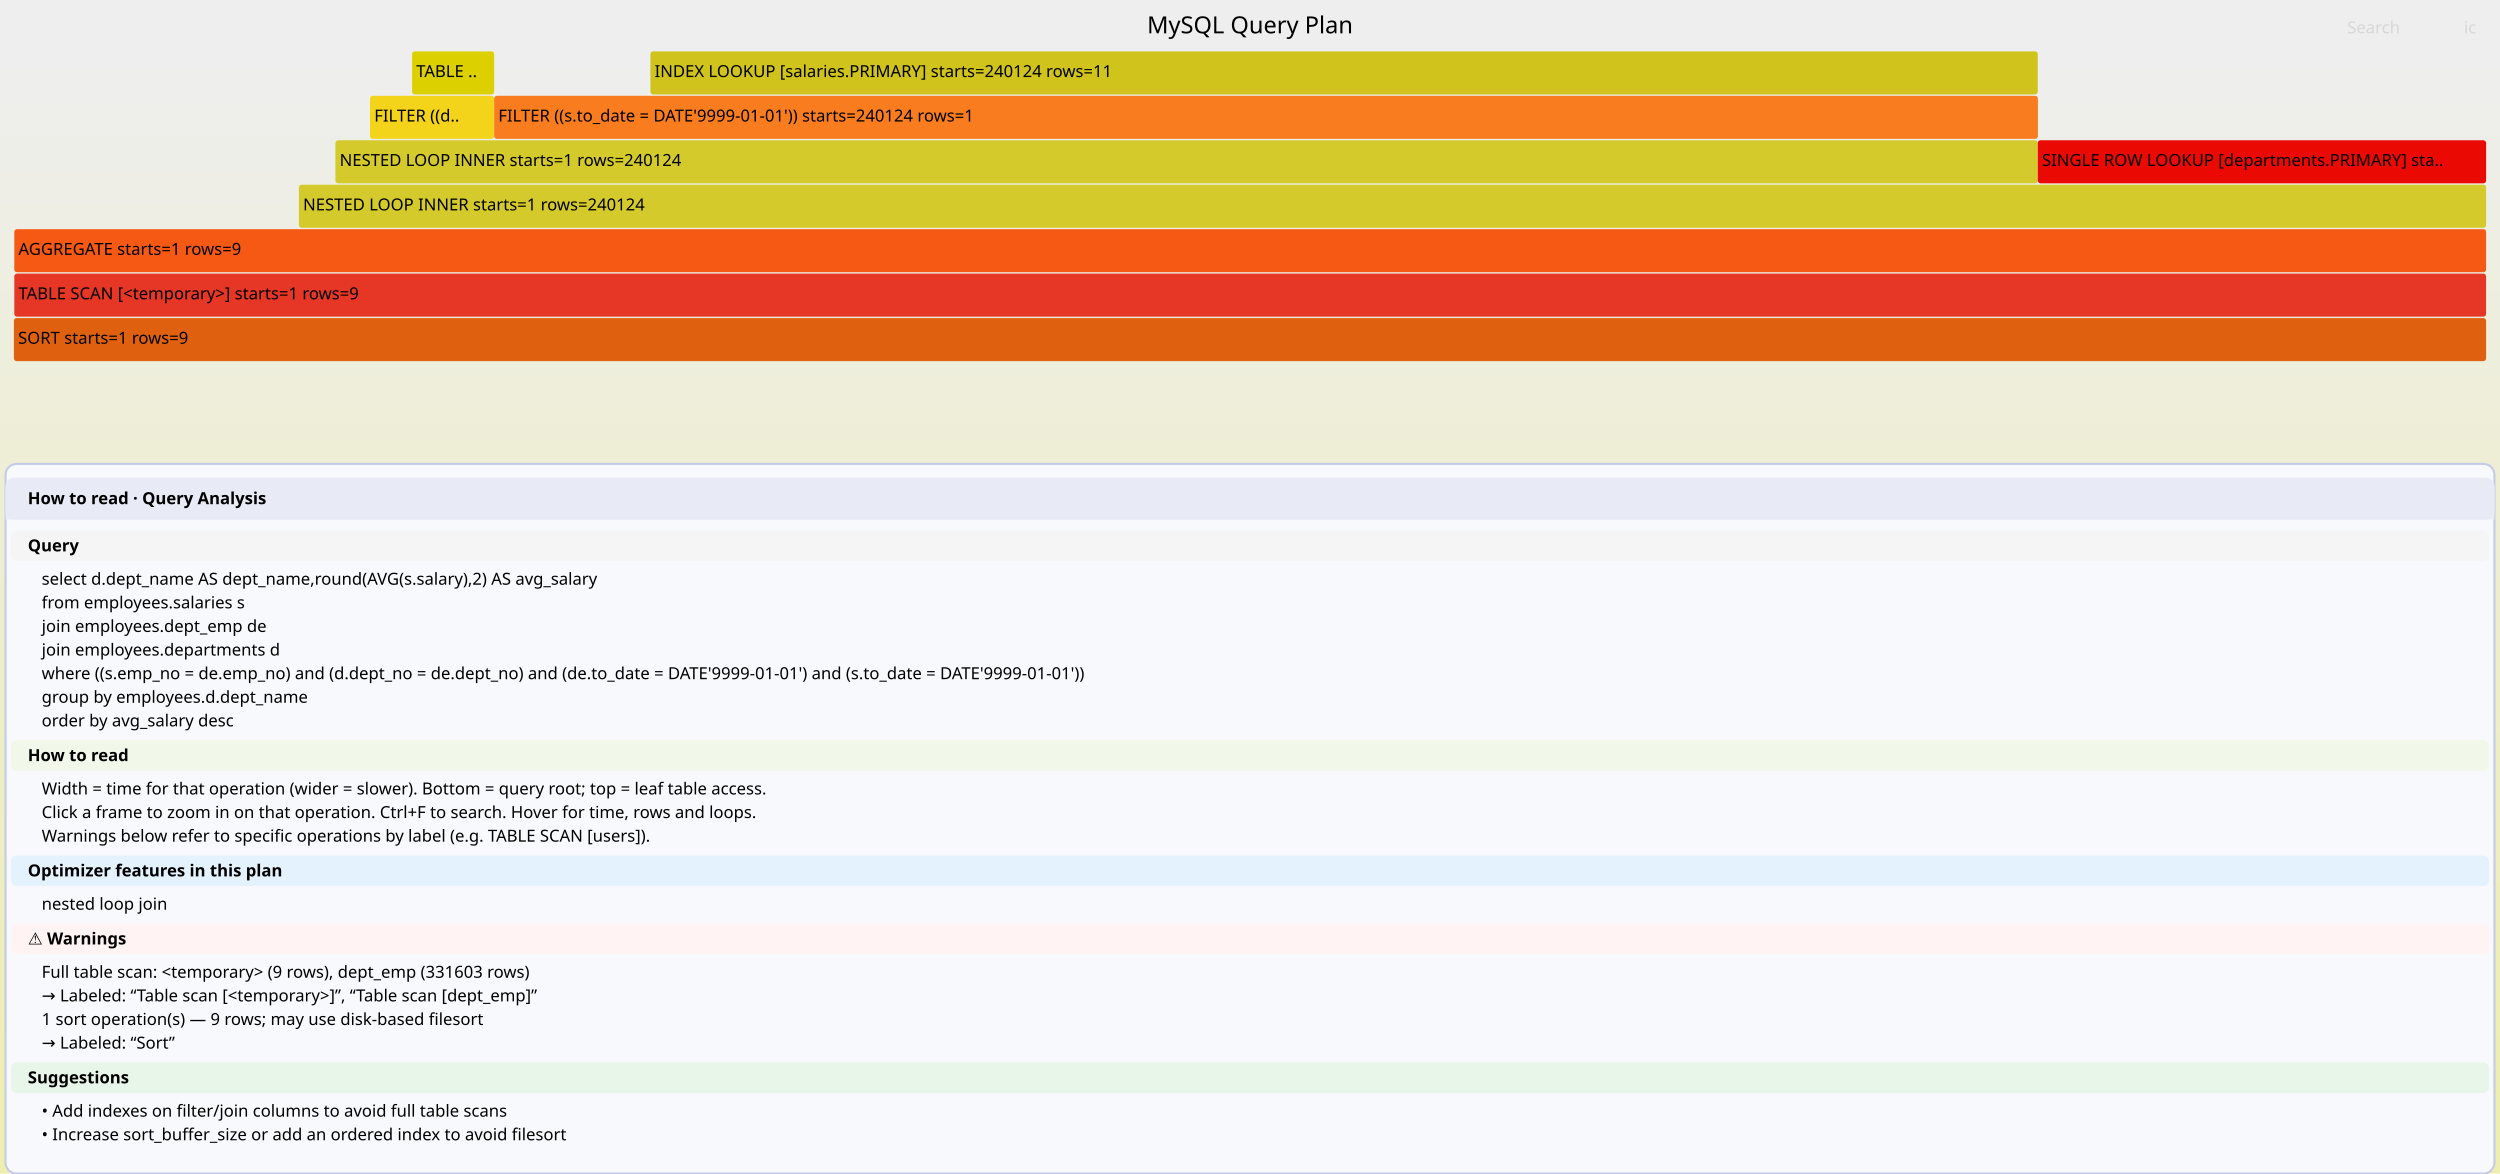
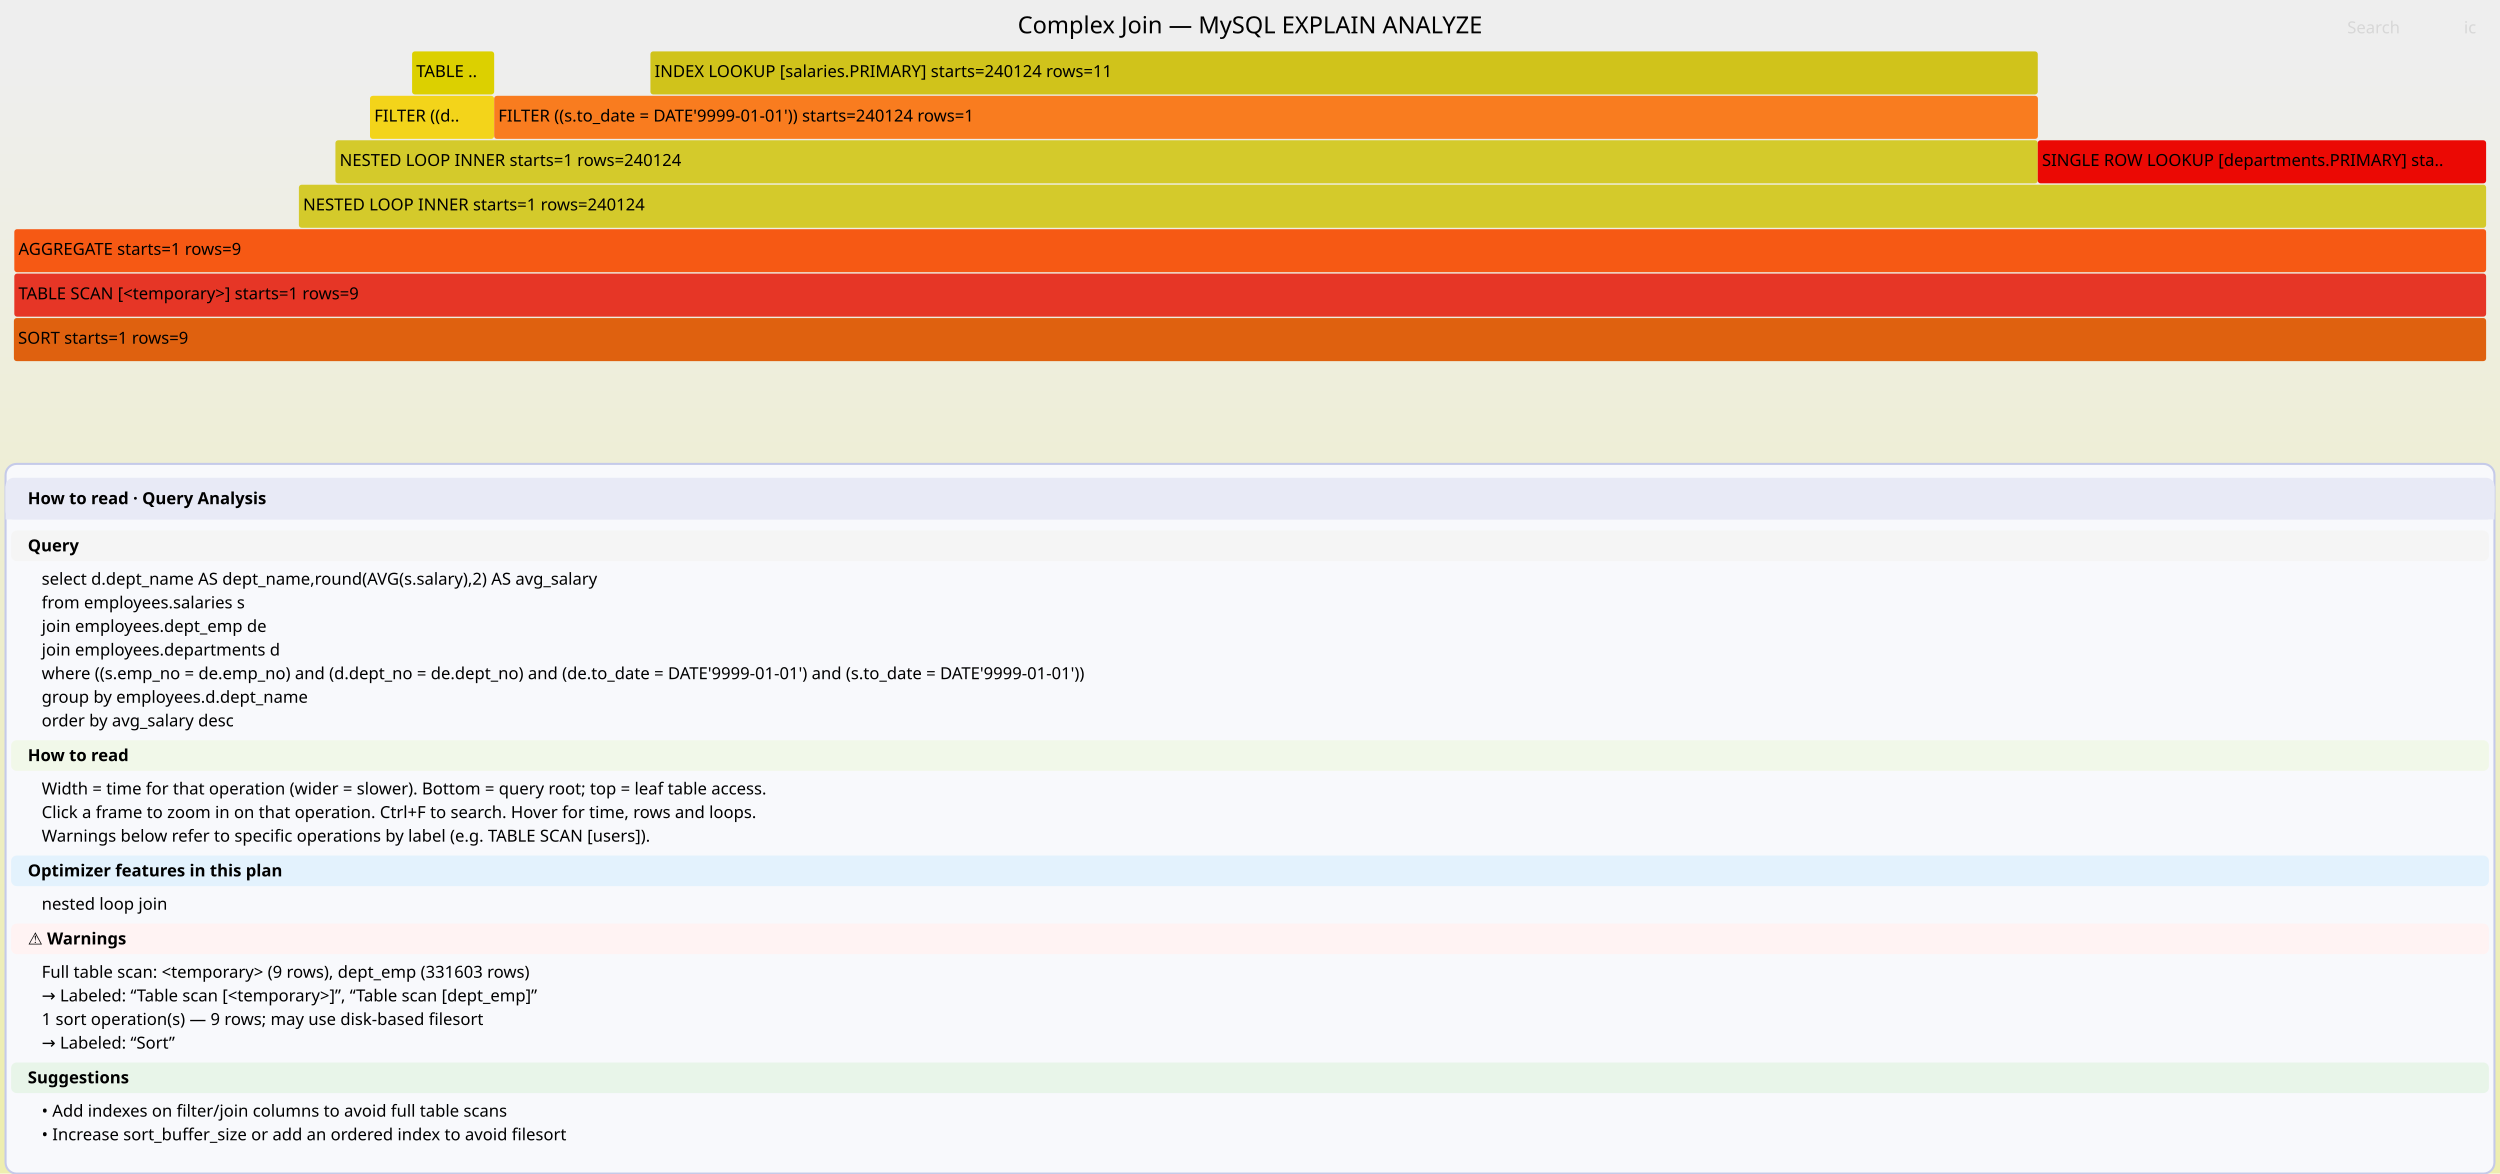
- <svg xmlns="http://www.w3.org/2000/svg" version="1.1" width="1800" height="845" viewBox="0 0 1800 845">
+ <svg xmlns="http://www.w3.org/2000/svg" version="1.1" width="1800" height="845" viewBox="0 0 1800 845" style="max-width: 100%; height: auto;">
  <defs>
    <linearGradient id="background" y1="0" y2="1" x1="0" x2="0">
      <stop stop-color="#eeeeee" offset="5%" />
      <stop stop-color="#eeeeb0" offset="95%" />
    </linearGradient>
  </defs>
  <style type="text/css">text { font-family: Verdana; font-size: 12px; fill: rgb(0,0,0); }
#search, #ignorecase { opacity:0.1; cursor:pointer; } #search:hover, #search.show, #ignorecase:hover, #ignorecase.show { opacity:1; }
#title { text-anchor:middle; font-size:17px } #unzoom { cursor:pointer; } #frames &gt; *:hover { stroke:black; stroke-width:0.5; cursor:pointer; } .hide { display:none; } .parent { opacity:0.5; }</style>
  <rect width="100%" height="100%" fill="url(#background)" />
-   <text id="title" x="900" y="24">MySQL Query Plan</text>
+   <text id="title" x="900" y="24">Complex Join — MySQL EXPLAIN ANALYZE</text>
  <text id="details" x="10" y="309"> </text>
  <text id="unzoom" class="hide" x="10" y="24">Reset Zoom</text>
  <text id="search" x="1690" y="24">Search</text>
  <text id="ignorecase" x="1774" y="24">ic</text>
  <text id="matched" x="1690" y="309"> </text>
  <g id="frames">
    <g>
      <rect x="10.3" y="165.0" width="1779.7" height="31.0" fill="rgb(246,89,20)" rx="2" ry="2" />
      <text x="13.28" y="183.50">AGGREGATE starts=1 rows=9</text>
    </g>
    <g>
      <rect x="266.4" y="69.0" width="89.3" height="31.0" fill="rgb(243,212,26)" rx="2" ry="2" />
      <text x="269.45" y="87.50">FILTER ((d..</text>
    </g>
    <g>
      <rect x="355.8" y="69.0" width="1111.5" height="31.0" fill="rgb(249,124,31)" rx="2" ry="2" />
      <text x="358.75" y="87.50">FILTER ((s.to_date = DATE'9999-01-01')) starts=240124 rows=1</text>
    </g>
    <g>
      <rect x="468.3" y="37.0" width="998.9" height="31.0" fill="rgb(208,195,27)" rx="2" ry="2" />
      <text x="471.30" y="55.50">INDEX LOOKUP [salaries.PRIMARY] starts=240124 rows=11</text>
    </g>
    <g>
      <rect x="215.2" y="133.0" width="1574.8" height="31.0" fill="rgb(212,202,43)" rx="2" ry="2" />
      <text x="218.21" y="151.50">NESTED LOOP INNER starts=1 rows=240124</text>
    </g>
    <g>
      <rect x="241.5" y="101.0" width="1225.7" height="31.0" fill="rgb(212,202,43)" rx="2" ry="2" />
      <text x="244.53" y="119.50">NESTED LOOP INNER starts=1 rows=240124</text>
    </g>
    <g>
      <rect x="1467.2" y="101.0" width="322.8" height="31.0" fill="rgb(235,9,4)" rx="2" ry="2" />
      <text x="1470.20" y="119.50">SINGLE ROW LOOKUP [departments.PRIMARY] sta..</text>
    </g>
    <g>
      <rect x="10.0" y="229.0" width="1780.0" height="31.0" fill="rgb(223,97,15)" rx="2" ry="2" />
      <text x="13.00" y="247.50">SORT starts=1 rows=9</text>
    </g>
    <g>
      <rect x="10.3" y="197.0" width="1779.7" height="31.0" fill="rgb(230,54,38)" rx="2" ry="2" />
      <text x="13.28" y="215.50">TABLE SCAN [&lt;temporary&gt;] starts=1 rows=9</text>
    </g>
    <g>
      <rect x="296.7" y="37.0" width="59.1" height="31.0" fill="rgb(220,208,0)" rx="2" ry="2" />
      <text x="299.68" y="55.50">TABLE ..</text>
    </g>
  </g>
  <rect x="4" y="334" width="1792" height="511" fill="#f8f9fc" stroke="#c5cae9" stroke-width="1.5" rx="8" />
  <rect x="4" y="344" width="1792" height="30" fill="#e8eaf6" rx="6" />
  <rect x="4" y="350" width="1792" height="24" fill="#e8eaf6" />
  <text x="20" y="363" font-family="Arial,sans-serif" font-size="13" font-weight="bold" fill="#283593">How to read · Query Analysis</text>
  <rect x="8" y="382" width="1784" height="22" fill="#f5f5f5" rx="4" />
  <text x="20" y="397" font-family="Arial,sans-serif" font-size="11" font-weight="bold" fill="#37474f">Query</text>
  <text x="30" y="421" font-family="Courier New,Courier,monospace" font-size="11" fill="#263238">select d.dept_name AS dept_name,round(AVG(s.salary),2) AS avg_salary</text>
  <text x="30" y="438" font-family="Courier New,Courier,monospace" font-size="11" fill="#263238">from employees.salaries s</text>
  <text x="30" y="455" font-family="Courier New,Courier,monospace" font-size="11" fill="#263238">  join employees.dept_emp de</text>
  <text x="30" y="472" font-family="Courier New,Courier,monospace" font-size="11" fill="#263238">  join employees.departments d</text>
  <text x="30" y="489" font-family="Courier New,Courier,monospace" font-size="11" fill="#263238">where ((s.emp_no = de.emp_no) and (d.dept_no = de.dept_no) and (de.to_date = DATE'9999-01-01') and (s.to_date = DATE'9999-01-01'))</text>
  <text x="30" y="506" font-family="Courier New,Courier,monospace" font-size="11" fill="#263238">group by employees.d.dept_name</text>
  <text x="30" y="523" font-family="Courier New,Courier,monospace" font-size="11" fill="#263238">order by avg_salary desc</text>
  <rect x="8" y="533" width="1784" height="22" fill="#f1f8e9" rx="4" />
  <text x="20" y="548" font-family="Arial,sans-serif" font-size="11" font-weight="bold" fill="#33691e">How to read</text>
  <text x="30" y="572" font-family="Arial,sans-serif" font-size="11" fill="#455a64">Width = time for that operation (wider = slower). Bottom = query root; top = leaf table access.</text>
  <text x="30" y="589" font-family="Arial,sans-serif" font-size="11" fill="#455a64">Click a frame to zoom in on that operation. Ctrl+F to search. Hover for time, rows and loops.</text>
  <text x="30" y="606" font-family="Arial,sans-serif" font-size="11" fill="#455a64">Warnings below refer to specific operations by label (e.g. TABLE SCAN [users]).</text>
  <rect x="8" y="616" width="1784" height="22" fill="#e3f2fd" rx="4" />
  <text x="20" y="631" font-family="Arial,sans-serif" font-size="11" font-weight="bold" fill="#0d47a1">Optimizer features in this plan</text>
  <text x="30" y="655" font-family="Arial,sans-serif" font-size="11" fill="#1565c0">nested loop join</text>
  <rect x="8" y="665" width="1784" height="22" fill="#fff3f3" rx="4" />
  <text x="20" y="680" font-family="Arial,sans-serif" font-size="11" font-weight="bold" fill="#b71c1c">⚠  Warnings</text>
  <text x="30" y="704" font-family="Arial,sans-serif" font-size="11" fill="#c62828">Full table scan: &lt;temporary&gt; (9 rows), dept_emp (331603 rows)</text>
  <text x="30" y="721" font-family="Arial,sans-serif" font-size="11" fill="#c62828">→ Labeled: “Table scan [&lt;temporary&gt;]”, “Table scan [dept_emp]”</text>
  <text x="30" y="738" font-family="Arial,sans-serif" font-size="11" fill="#c62828">1 sort operation(s) — 9 rows; may use disk-based filesort</text>
  <text x="30" y="755" font-family="Arial,sans-serif" font-size="11" fill="#c62828">→ Labeled: “Sort”</text>
  <rect x="8" y="765" width="1784" height="22" fill="#e8f5e9" rx="4" />
  <text x="20" y="780" font-family="Arial,sans-serif" font-size="11" font-weight="bold" fill="#1b5e20">Suggestions</text>
  <text x="30" y="804" font-family="Arial,sans-serif" font-size="11" fill="#2e7d32">•  Add indexes on filter/join columns to avoid full table scans</text>
  <text x="30" y="821" font-family="Arial,sans-serif" font-size="11" fill="#2e7d32">•  Increase sort_buffer_size or add an ordered index to avoid filesort</text>
</svg>
